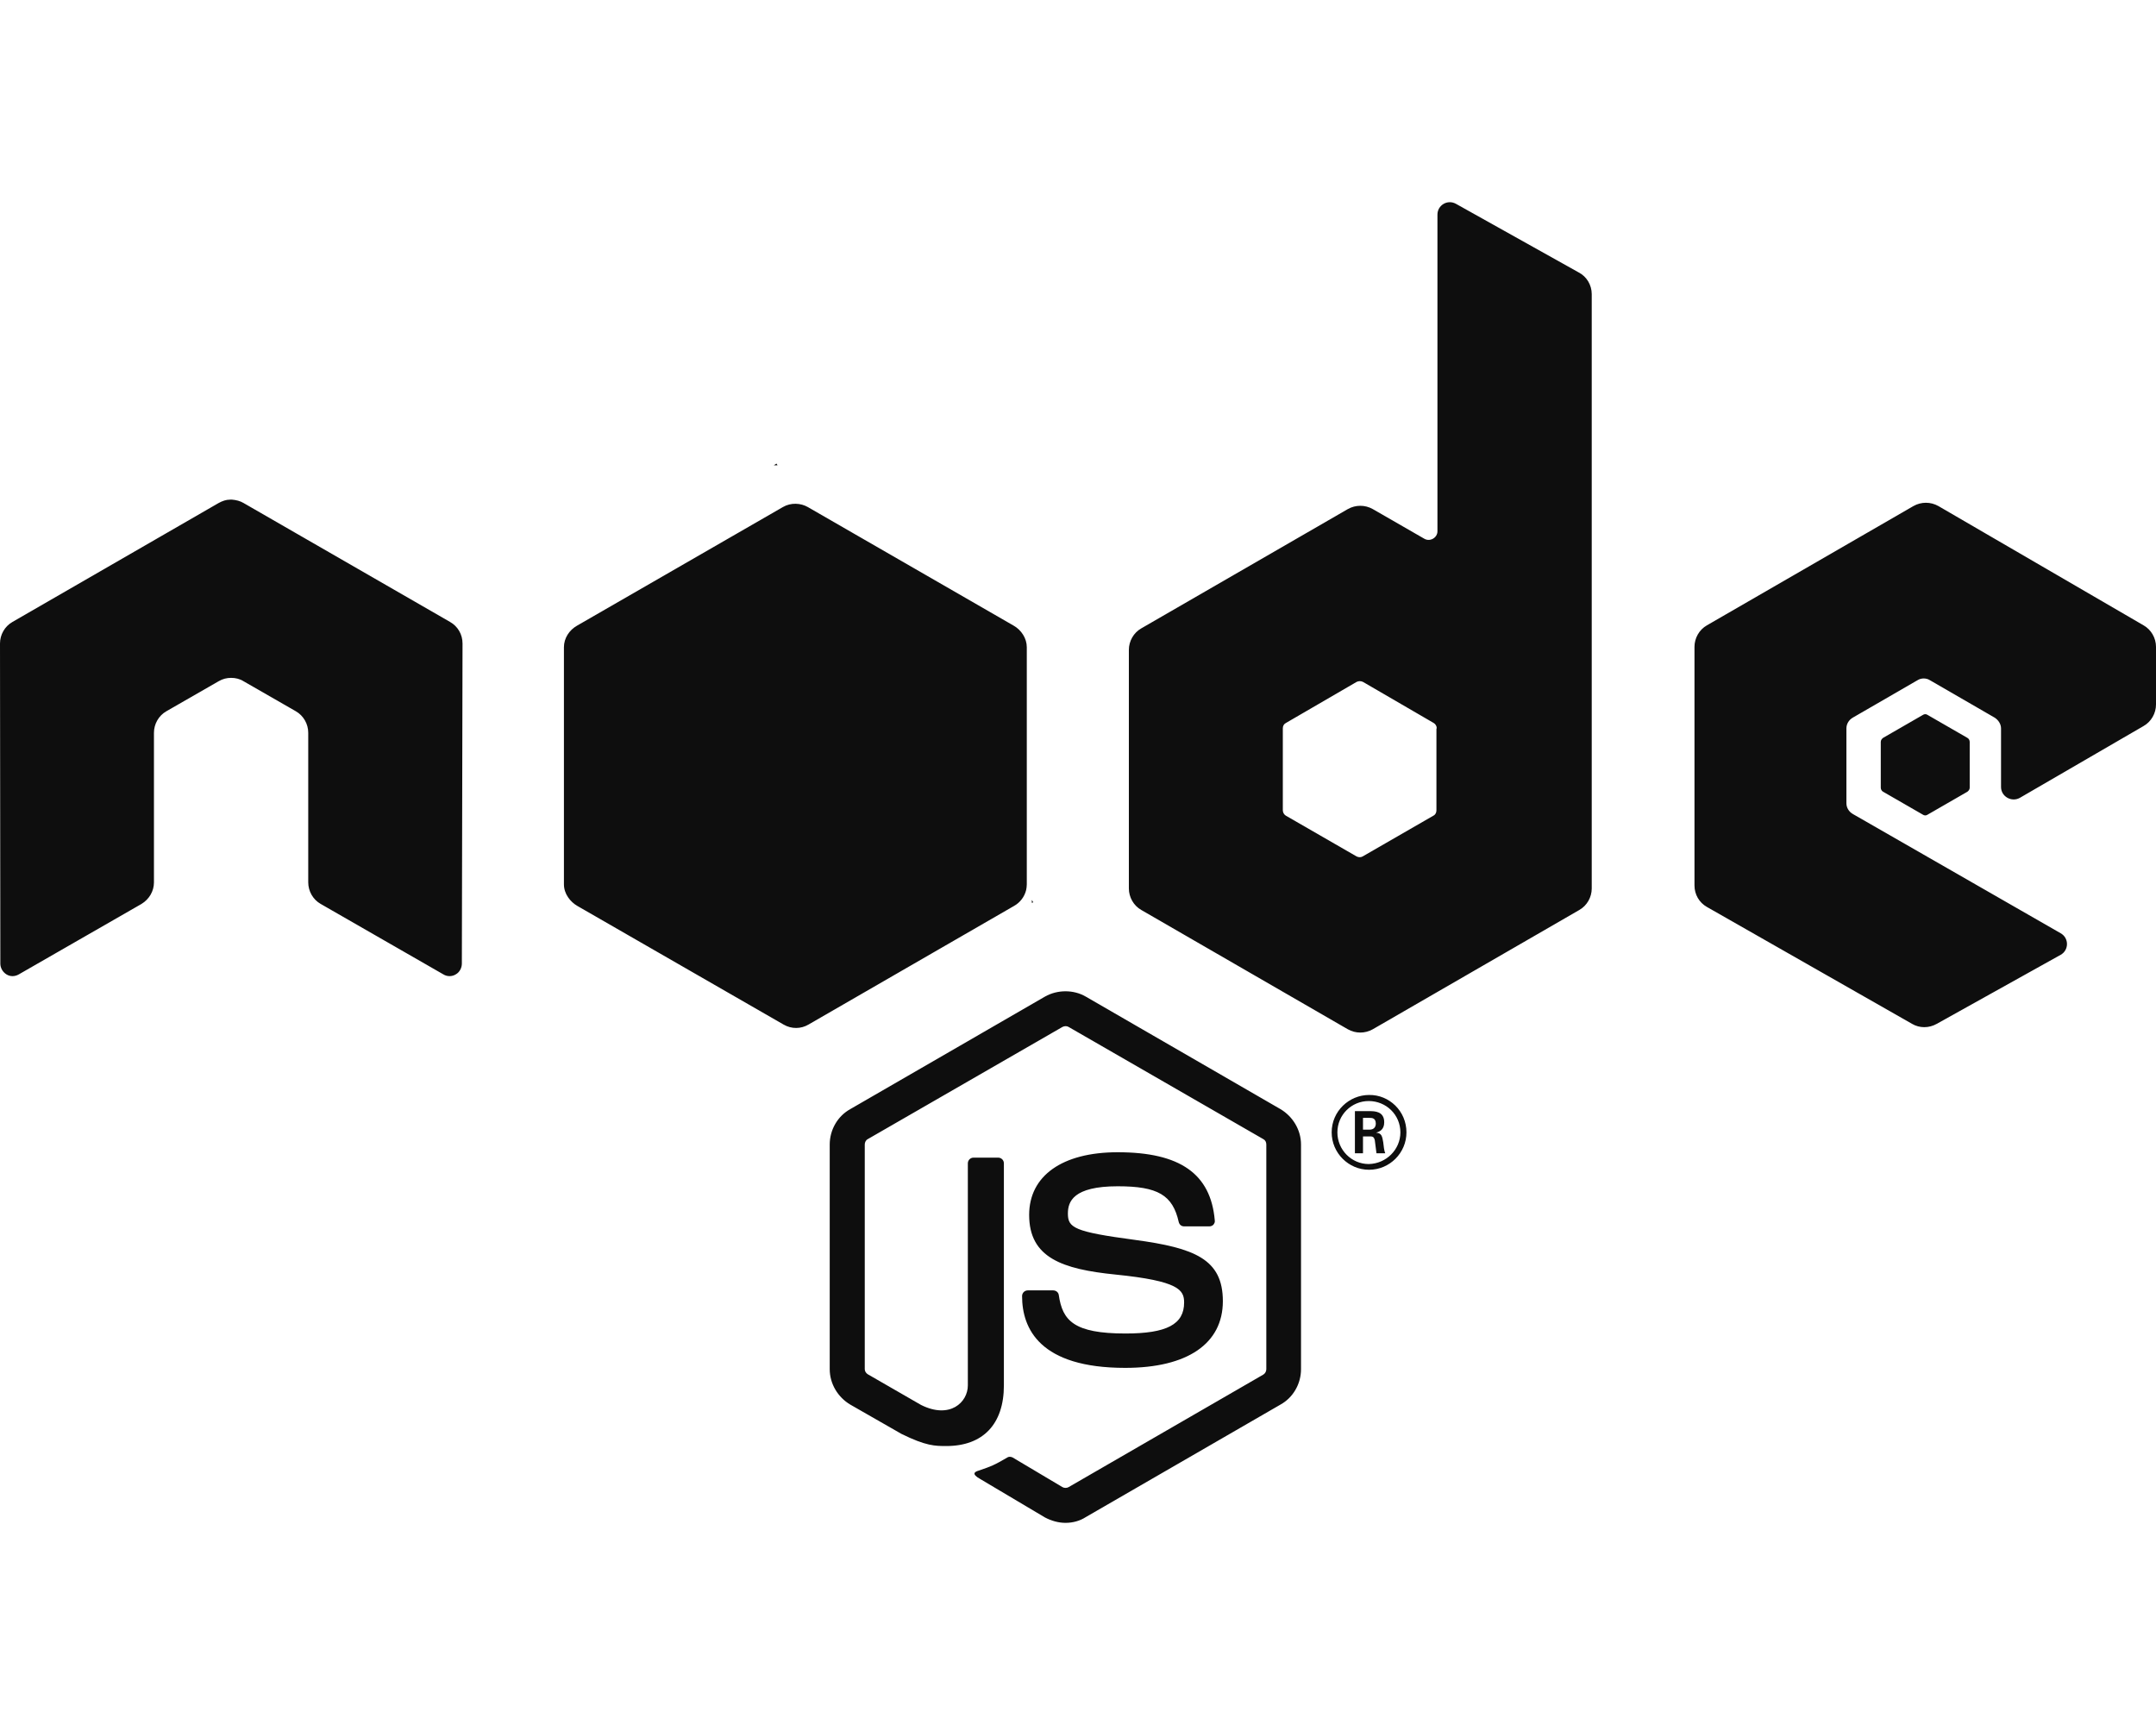
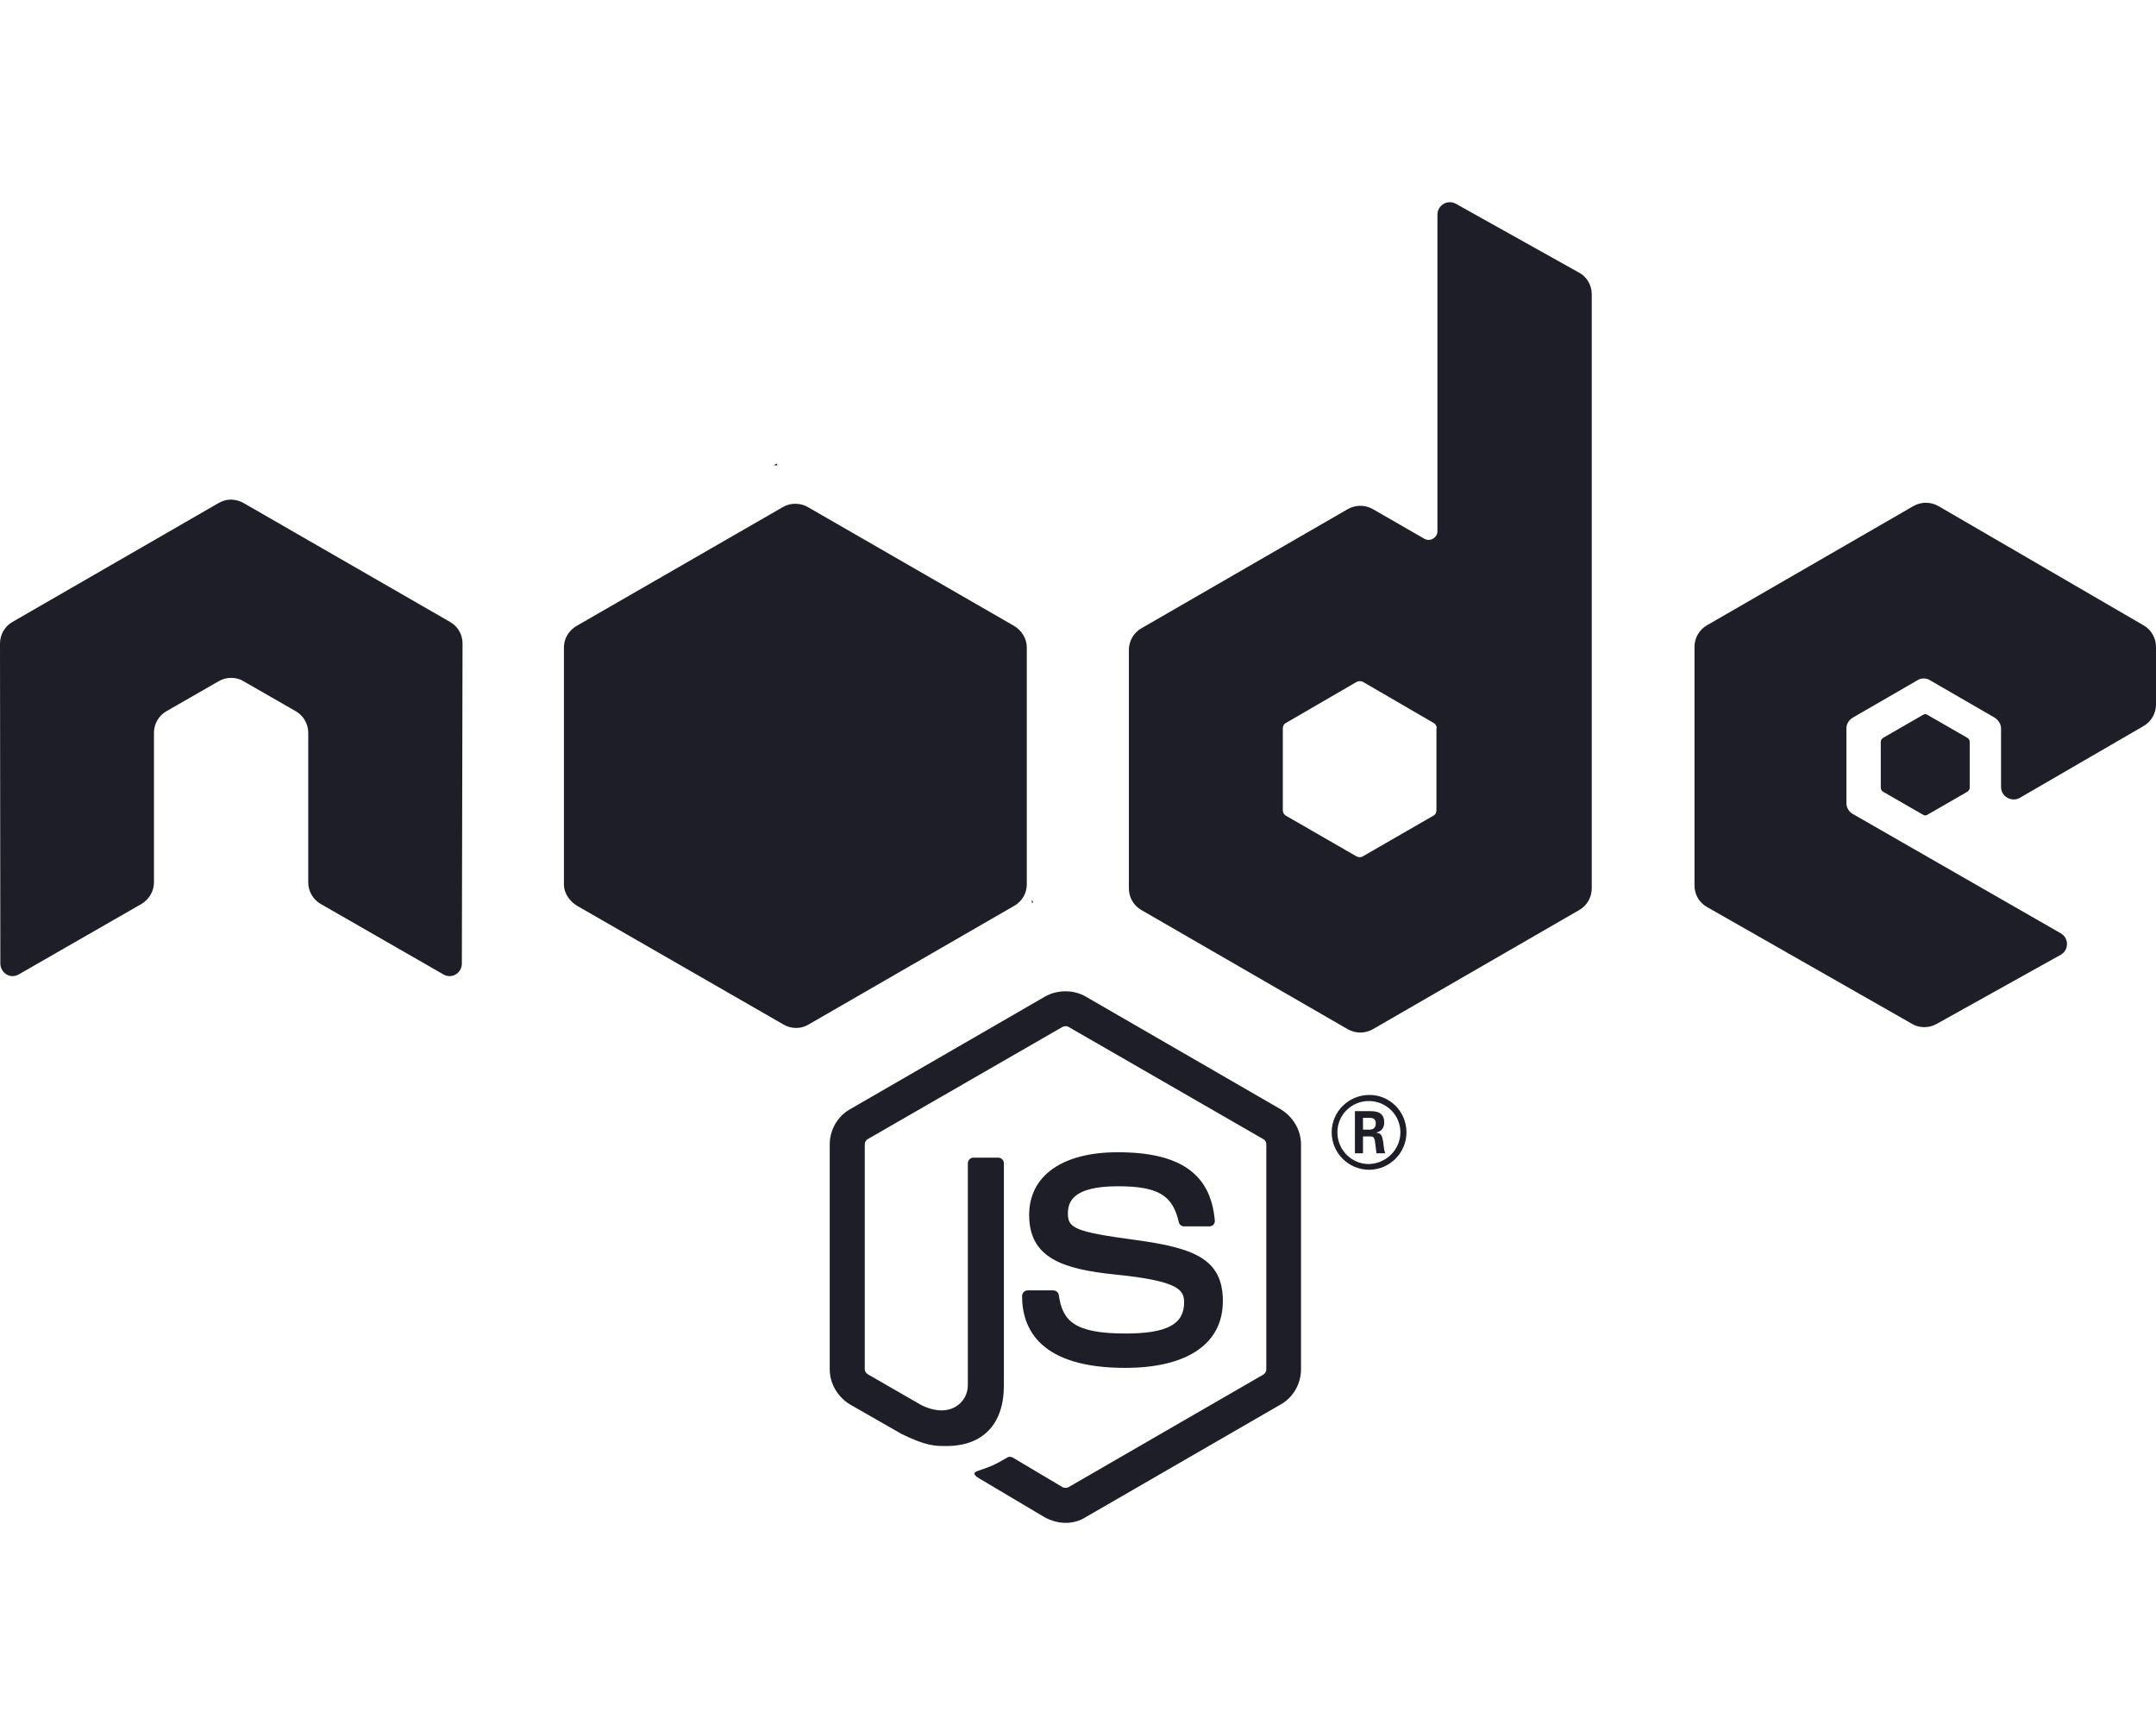
<svg xmlns="http://www.w3.org/2000/svg" viewBox="0 0 640 512">
-   <path d="M316.3 452c-2.1 0-4.2-.6-6.1-1.6L291 439c-2.9-1.6-1.5-2.2-.5-2.5 3.8-1.3 4.6-1.6 8.7-4 .4-.2 1-.1 1.4.1l14.8 8.8c.5.3 1.3.3 1.8 0L375 408c.5-.3.9-.9.9-1.6v-66.7c0-.7-.3-1.3-.9-1.6l-57.8-33.3c-.5-.3-1.2-.3-1.8 0l-57.8 33.3c-.6.3-.9 1-.9 1.6v66.7c0 .6.4 1.2.9 1.5l15.8 9.1c8.6 4.3 13.9-.8 13.9-5.8v-65.9c0-.9.7-1.7 1.7-1.7h7.3c.9 0 1.7.7 1.7 1.7v65.9c0 11.5-6.2 18-17.1 18-3.3 0-6 0-13.3-3.6l-15.2-8.7c-3.7-2.2-6.1-6.2-6.1-10.5v-66.7c0-4.3 2.3-8.4 6.1-10.5l57.8-33.4c3.7-2.1 8.5-2.1 12.1 0l57.8 33.4c3.7 2.2 6.1 6.2 6.1 10.5v66.7c0 4.3-2.3 8.4-6.1 10.5l-57.8 33.4c-1.7 1.1-3.8 1.7-6 1.7zm46.7-65.8c0-12.5-8.4-15.8-26.2-18.2-18-2.4-19.8-3.6-19.8-7.8 0-3.5 1.5-8.1 14.8-8.1 11.9 0 16.3 2.6 18.1 10.6.2.8.8 1.3 1.6 1.3h7.5c.5 0 .9-.2 1.2-.5.3-.4.5-.8.4-1.3-1.2-13.8-10.3-20.2-28.8-20.2-16.5 0-26.3 7-26.3 18.6 0 12.7 9.8 16.1 25.6 17.7 18.9 1.9 20.4 4.6 20.4 8.3 0 6.5-5.2 9.2-17.4 9.2-15.3 0-18.7-3.8-19.8-11.4-.1-.8-.8-1.4-1.7-1.4h-7.5c-.9 0-1.7.7-1.7 1.7 0 9.7 5.3 21.3 30.6 21.3 18.5 0 29-7.2 29-19.8zm54.5-50.1c0 6.1-5 11.1-11.1 11.1s-11.1-5-11.1-11.1c0-6.3 5.2-11.1 11.1-11.1 6-.1 11.1 4.8 11.1 11.1zm-1.8 0c0-5.2-4.2-9.3-9.4-9.3-5.1 0-9.3 4.1-9.3 9.3 0 5.2 4.2 9.4 9.3 9.4 5.2-.1 9.4-4.3 9.4-9.4zm-4.5 6.2h-2.6c-.1-.6-.5-3.8-.5-3.9-.2-.7-.4-1.1-1.3-1.1h-2.2v5h-2.4v-12.5h4.3c1.5 0 4.4 0 4.4 3.3 0 2.3-1.5 2.8-2.4 3.1 1.7.1 1.8 1.2 2.1 2.8.1 1 .3 2.7.6 3.3zm-2.8-8.8c0-1.7-1.2-1.7-1.8-1.7h-2v3.5h1.9c1.6 0 1.9-1.1 1.9-1.8zM137.3 191c0-2.7-1.4-5.1-3.7-6.4l-61.3-35.3c-1-.6-2.2-.9-3.4-1h-.6c-1.2 0-2.3.4-3.4 1L3.7 184.6C1.4 185.9 0 188.4 0 191l.1 95c0 1.3.7 2.5 1.8 3.2 1.1.7 2.5.7 3.7 0L42 268.3c2.3-1.4 3.7-3.8 3.7-6.4v-44.4c0-2.6 1.4-5.1 3.7-6.4l15.5-8.9c1.2-.7 2.4-1 3.7-1 1.3 0 2.6.3 3.7 1l15.5 8.9c2.3 1.3 3.7 3.8 3.7 6.4v44.4c0 2.6 1.4 5.1 3.7 6.4l36.4 20.9c1.1.7 2.6.7 3.7 0 1.1-.6 1.8-1.9 1.8-3.2l.2-95zM472.5 87.3v176.4c0 2.6-1.4 5.1-3.7 6.4l-61.3 35.4c-2.3 1.3-5.1 1.3-7.4 0l-61.3-35.4c-2.3-1.3-3.7-3.8-3.7-6.4v-70.8c0-2.6 1.4-5.1 3.7-6.4l61.3-35.4c2.3-1.3 5.1-1.3 7.4 0l15.3 8.8c1.7 1 3.9-.3 3.9-2.2v-94c0-2.8 3-4.6 5.5-3.2l36.5 20.4c2.3 1.2 3.8 3.7 3.8 6.4zm-46 128.9c0-.7-.4-1.3-.9-1.6l-21-12.2c-.6-.3-1.3-.3-1.9 0l-21 12.2c-.6.3-.9.9-.9 1.6v24.3c0 .7.4 1.3.9 1.6l21 12.1c.6.3 1.3.3 1.8 0l21-12.1c.6-.3.9-.9.9-1.6v-24.3zm209.8-.7c2.3-1.3 3.7-3.8 3.7-6.4V192c0-2.6-1.4-5.1-3.7-6.4l-60.9-35.4c-2.3-1.3-5.1-1.3-7.4 0l-61.3 35.4c-2.3 1.3-3.7 3.8-3.7 6.4v70.8c0 2.7 1.4 5.1 3.7 6.4l60.9 34.7c2.2 1.3 5 1.3 7.3 0l36.8-20.5c2.5-1.4 2.5-5 0-6.4L550 241.6c-1.2-.7-1.9-1.9-1.9-3.2v-22.2c0-1.3.7-2.5 1.9-3.2l19.2-11.1c1.1-.7 2.6-.7 3.7 0l19.2 11.1c1.1.7 1.9 1.9 1.9 3.2v17.4c0 2.8 3.1 4.6 5.6 3.2l36.7-21.3zM559 219c-.4.3-.7.7-.7 1.2v13.6c0 .5.3 1 .7 1.2l11.8 6.8c.4.3 1 .3 1.4 0L584 235c.4-.3.7-.7.7-1.2v-13.6c0-.5-.3-1-.7-1.2l-11.8-6.8c-.4-.3-1-.3-1.4 0L559 219zm-254.2 43.5v-70.4c0-2.6-1.6-5.1-3.9-6.4l-61.1-35.2c-2.1-1.2-5-1.4-7.4 0l-61.1 35.2c-2.3 1.3-3.9 3.7-3.9 6.4v70.4c0 2.8 1.9 5.2 4 6.4l61.2 35.2c2.4 1.4 5.2 1.3 7.4 0l61-35.2c1.8-1 3.1-2.7 3.6-4.7.1-.5.2-1.1.2-1.7zm-74.3-124.9l-.8.5h1.1l-.3-.5zm76.2 130.2l-.4-.7v.9l.4-.2z" fill="#0E0E0E" />
+   <path d="M316.3 452c-2.1 0-4.2-.6-6.1-1.6L291 439c-2.9-1.6-1.5-2.2-.5-2.5 3.8-1.3 4.6-1.6 8.7-4 .4-.2 1-.1 1.4.1l14.8 8.8c.5.3 1.3.3 1.8 0L375 408c.5-.3.9-.9.9-1.6v-66.7c0-.7-.3-1.3-.9-1.6l-57.8-33.3c-.5-.3-1.2-.3-1.8 0l-57.8 33.3c-.6.3-.9 1-.9 1.6v66.7c0 .6.4 1.2.9 1.5l15.8 9.1c8.6 4.3 13.9-.8 13.9-5.8v-65.9c0-.9.7-1.7 1.7-1.7h7.3c.9 0 1.7.7 1.7 1.7v65.9c0 11.5-6.2 18-17.1 18-3.3 0-6 0-13.3-3.6l-15.2-8.7c-3.7-2.2-6.1-6.2-6.1-10.5v-66.7c0-4.3 2.3-8.4 6.1-10.5l57.8-33.4c3.7-2.1 8.5-2.1 12.1 0l57.8 33.4c3.7 2.2 6.1 6.2 6.1 10.5v66.7c0 4.3-2.3 8.4-6.1 10.5l-57.8 33.4c-1.7 1.1-3.8 1.7-6 1.7zm46.7-65.8c0-12.5-8.4-15.8-26.2-18.2-18-2.4-19.8-3.6-19.8-7.8 0-3.5 1.5-8.1 14.8-8.1 11.9 0 16.3 2.6 18.1 10.6.2.8.8 1.3 1.6 1.3h7.5c.5 0 .9-.2 1.2-.5.3-.4.5-.8.4-1.3-1.2-13.8-10.3-20.2-28.8-20.2-16.5 0-26.3 7-26.3 18.6 0 12.7 9.8 16.1 25.6 17.7 18.9 1.9 20.4 4.6 20.4 8.3 0 6.5-5.2 9.2-17.4 9.2-15.3 0-18.7-3.8-19.8-11.4-.1-.8-.8-1.4-1.7-1.4h-7.5c-.9 0-1.7.7-1.7 1.7 0 9.7 5.3 21.3 30.6 21.3 18.5 0 29-7.2 29-19.8zm54.5-50.1c0 6.1-5 11.1-11.1 11.1s-11.1-5-11.1-11.1c0-6.3 5.2-11.1 11.1-11.1 6-.1 11.1 4.8 11.1 11.1zm-1.8 0c0-5.2-4.2-9.3-9.4-9.3-5.1 0-9.3 4.1-9.3 9.3 0 5.2 4.2 9.4 9.3 9.4 5.2-.1 9.4-4.3 9.4-9.4zm-4.5 6.2h-2.6c-.1-.6-.5-3.8-.5-3.9-.2-.7-.4-1.1-1.3-1.1h-2.2v5h-2.4v-12.5h4.3c1.5 0 4.4 0 4.4 3.3 0 2.3-1.5 2.8-2.4 3.1 1.7.1 1.8 1.2 2.1 2.8.1 1 .3 2.7.6 3.3zm-2.8-8.8c0-1.7-1.2-1.7-1.8-1.7h-2v3.5h1.9c1.6 0 1.9-1.1 1.9-1.8zM137.3 191c0-2.7-1.4-5.1-3.7-6.4l-61.3-35.3c-1-.6-2.2-.9-3.4-1h-.6c-1.2 0-2.3.4-3.4 1L3.7 184.6C1.4 185.9 0 188.4 0 191l.1 95c0 1.3.7 2.5 1.8 3.2 1.1.7 2.5.7 3.7 0L42 268.3c2.3-1.4 3.7-3.8 3.7-6.4v-44.4c0-2.6 1.4-5.1 3.7-6.4l15.5-8.9c1.2-.7 2.4-1 3.7-1 1.3 0 2.6.3 3.7 1l15.5 8.9c2.3 1.3 3.7 3.8 3.7 6.4v44.4c0 2.6 1.4 5.1 3.7 6.4l36.4 20.9c1.1.7 2.6.7 3.7 0 1.1-.6 1.8-1.9 1.8-3.2l.2-95zM472.5 87.3v176.4c0 2.6-1.4 5.1-3.7 6.4l-61.3 35.4c-2.3 1.3-5.1 1.3-7.4 0l-61.3-35.4c-2.3-1.3-3.7-3.8-3.7-6.4v-70.8c0-2.6 1.4-5.1 3.7-6.4l61.3-35.4c2.3-1.3 5.1-1.3 7.4 0l15.3 8.8c1.7 1 3.9-.3 3.9-2.2v-94c0-2.8 3-4.6 5.5-3.2l36.5 20.4c2.3 1.2 3.8 3.7 3.8 6.4zm-46 128.9c0-.7-.4-1.3-.9-1.6l-21-12.2c-.6-.3-1.3-.3-1.9 0l-21 12.2c-.6.3-.9.9-.9 1.6v24.3c0 .7.4 1.3.9 1.6l21 12.1c.6.3 1.3.3 1.8 0l21-12.1c.6-.3.9-.9.9-1.6v-24.3zm209.8-.7c2.3-1.3 3.7-3.8 3.7-6.4V192c0-2.6-1.4-5.1-3.7-6.4l-60.9-35.4c-2.3-1.3-5.1-1.3-7.4 0l-61.3 35.4c-2.3 1.3-3.7 3.8-3.7 6.4v70.8c0 2.7 1.4 5.1 3.7 6.4l60.9 34.7c2.2 1.3 5 1.3 7.3 0l36.8-20.5c2.5-1.4 2.5-5 0-6.4L550 241.6c-1.2-.7-1.9-1.9-1.9-3.2v-22.2c0-1.3.7-2.5 1.9-3.2l19.2-11.1c1.1-.7 2.6-.7 3.7 0l19.2 11.1c1.1.7 1.9 1.9 1.9 3.2v17.4c0 2.8 3.1 4.6 5.6 3.2l36.7-21.3zM559 219c-.4.3-.7.7-.7 1.2v13.6c0 .5.3 1 .7 1.2l11.8 6.8c.4.3 1 .3 1.4 0L584 235c.4-.3.7-.7.7-1.2v-13.6c0-.5-.3-1-.7-1.2l-11.8-6.8c-.4-.3-1-.3-1.4 0L559 219zm-254.2 43.5v-70.4c0-2.6-1.6-5.1-3.9-6.4l-61.1-35.2c-2.1-1.2-5-1.4-7.4 0l-61.1 35.2c-2.3 1.3-3.9 3.7-3.9 6.4v70.4c0 2.8 1.9 5.2 4 6.4l61.2 35.2c2.4 1.4 5.2 1.3 7.4 0l61-35.2c1.8-1 3.1-2.7 3.6-4.7.1-.5.2-1.1.2-1.7zm-74.3-124.9l-.8.5h1.1l-.3-.5zm76.2 130.2l-.4-.7v.9l.4-.2z" fill="#1E1E28" />
</svg>
